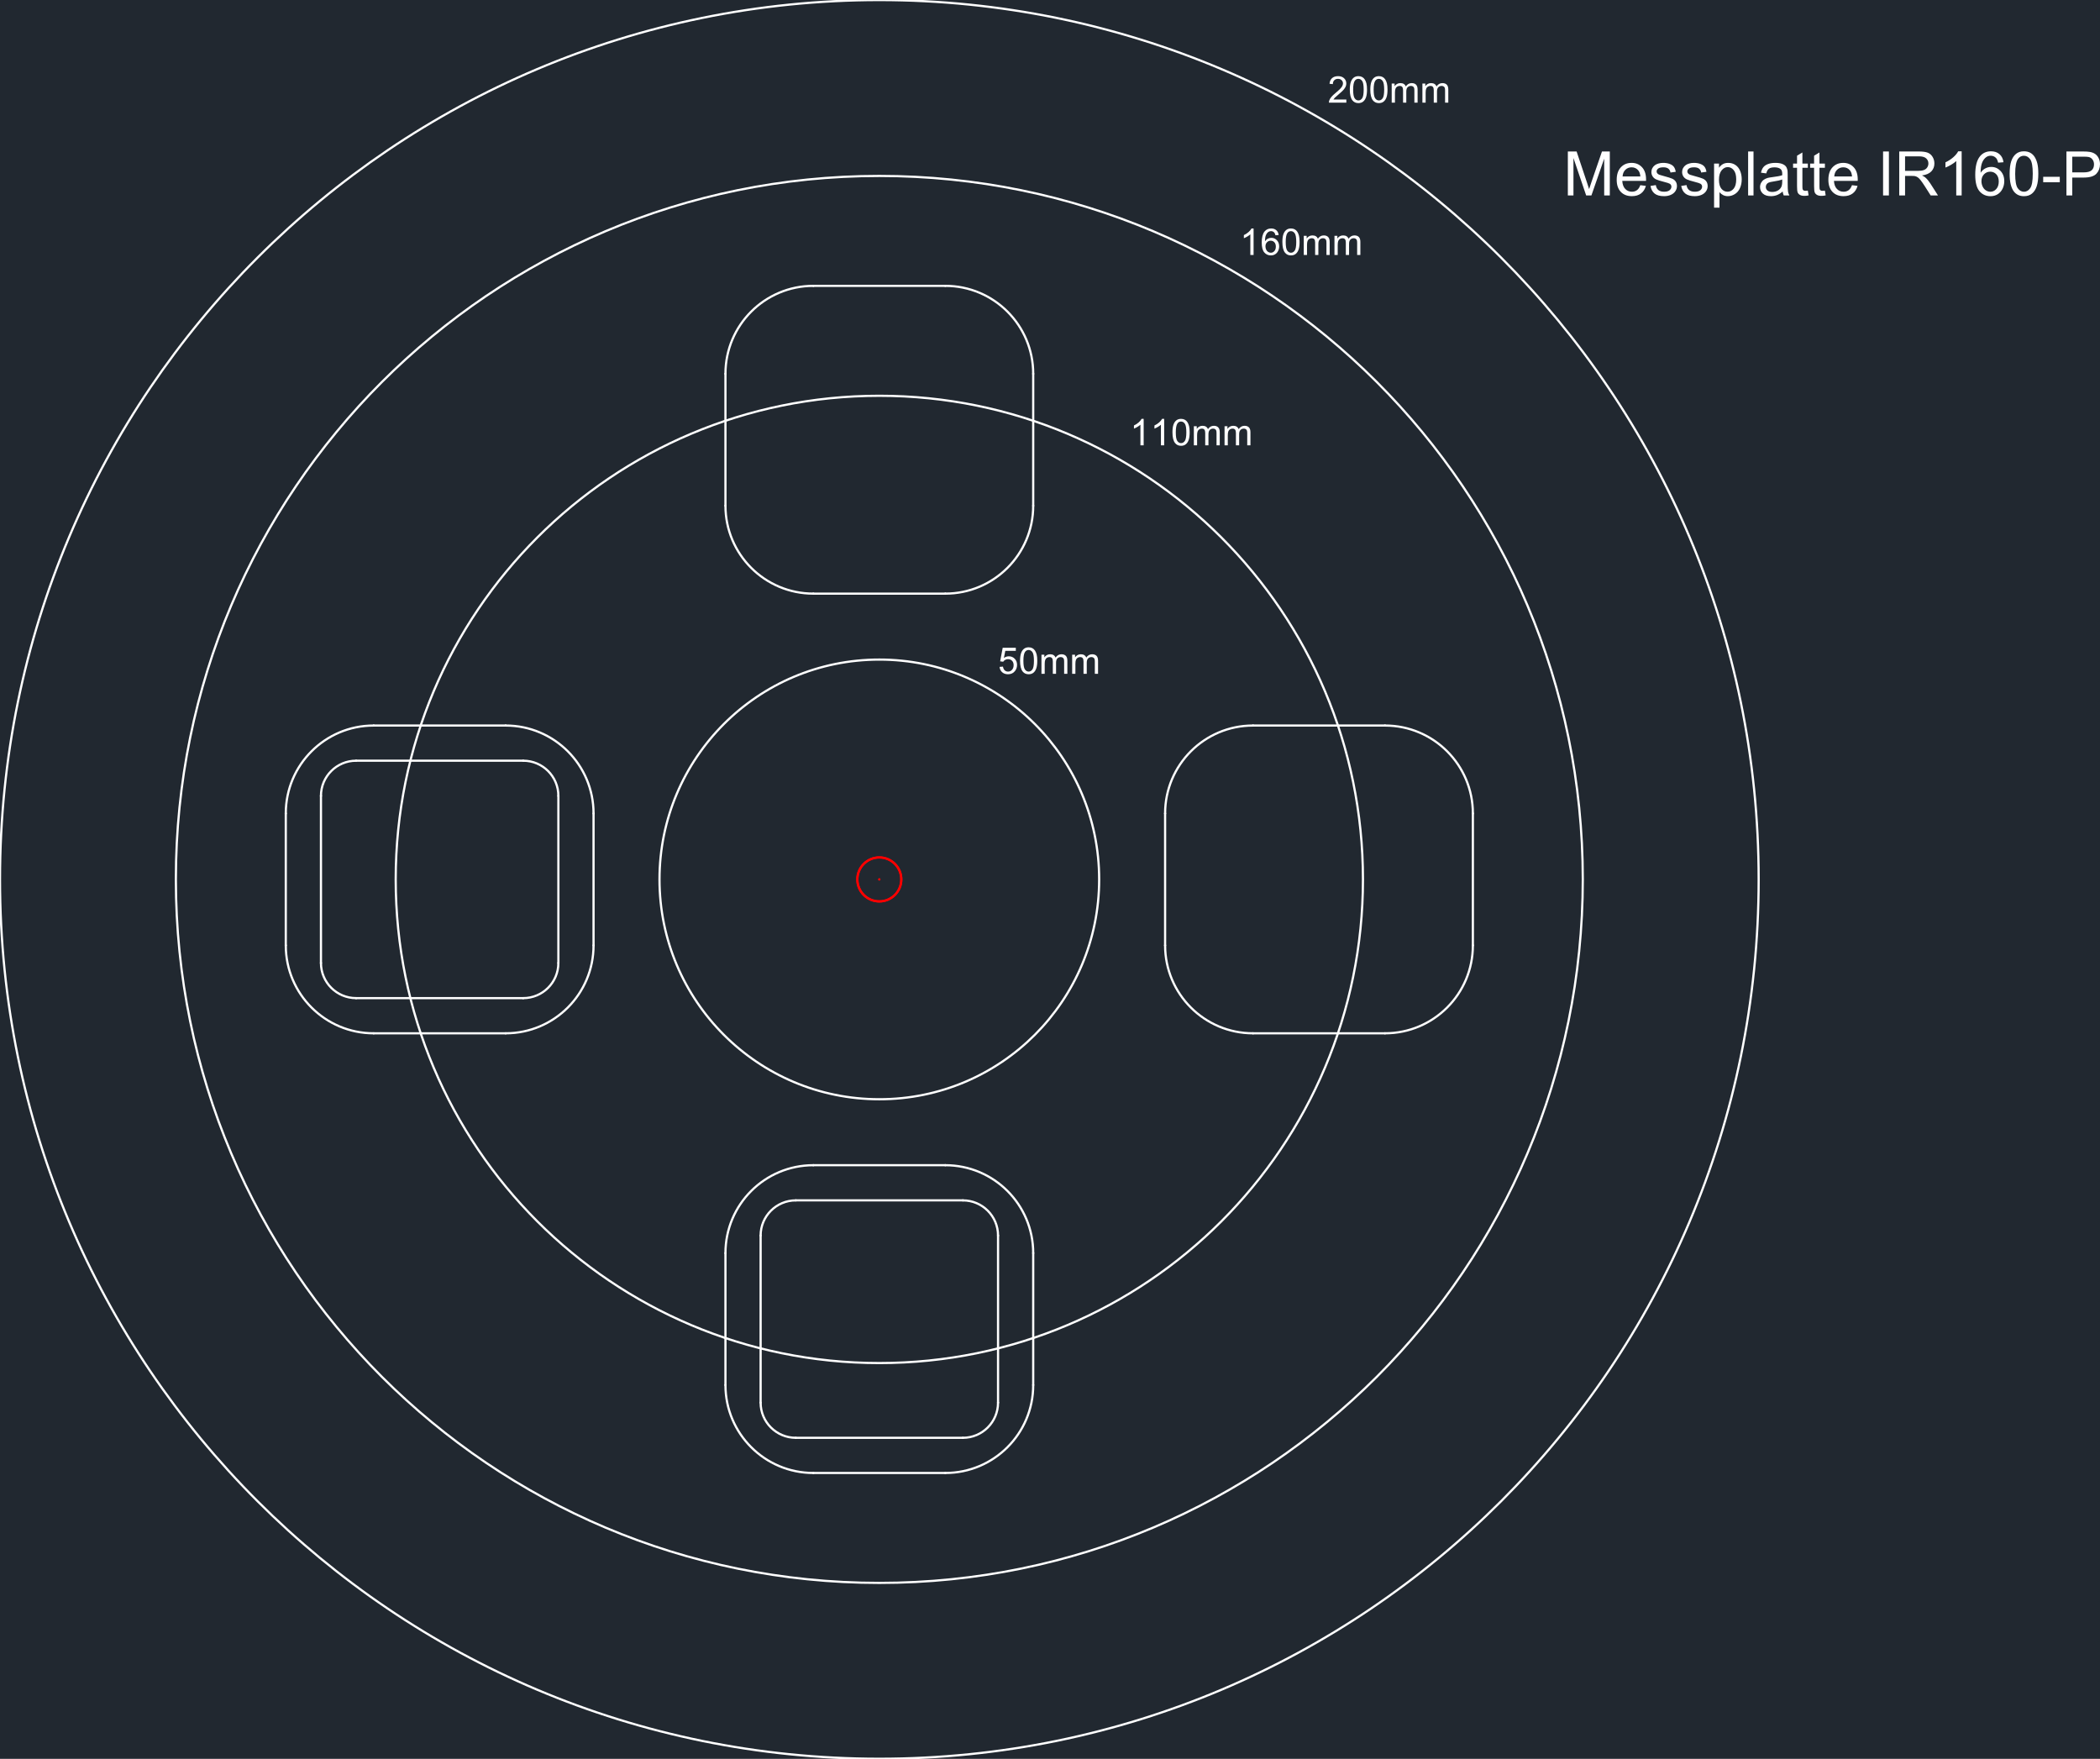
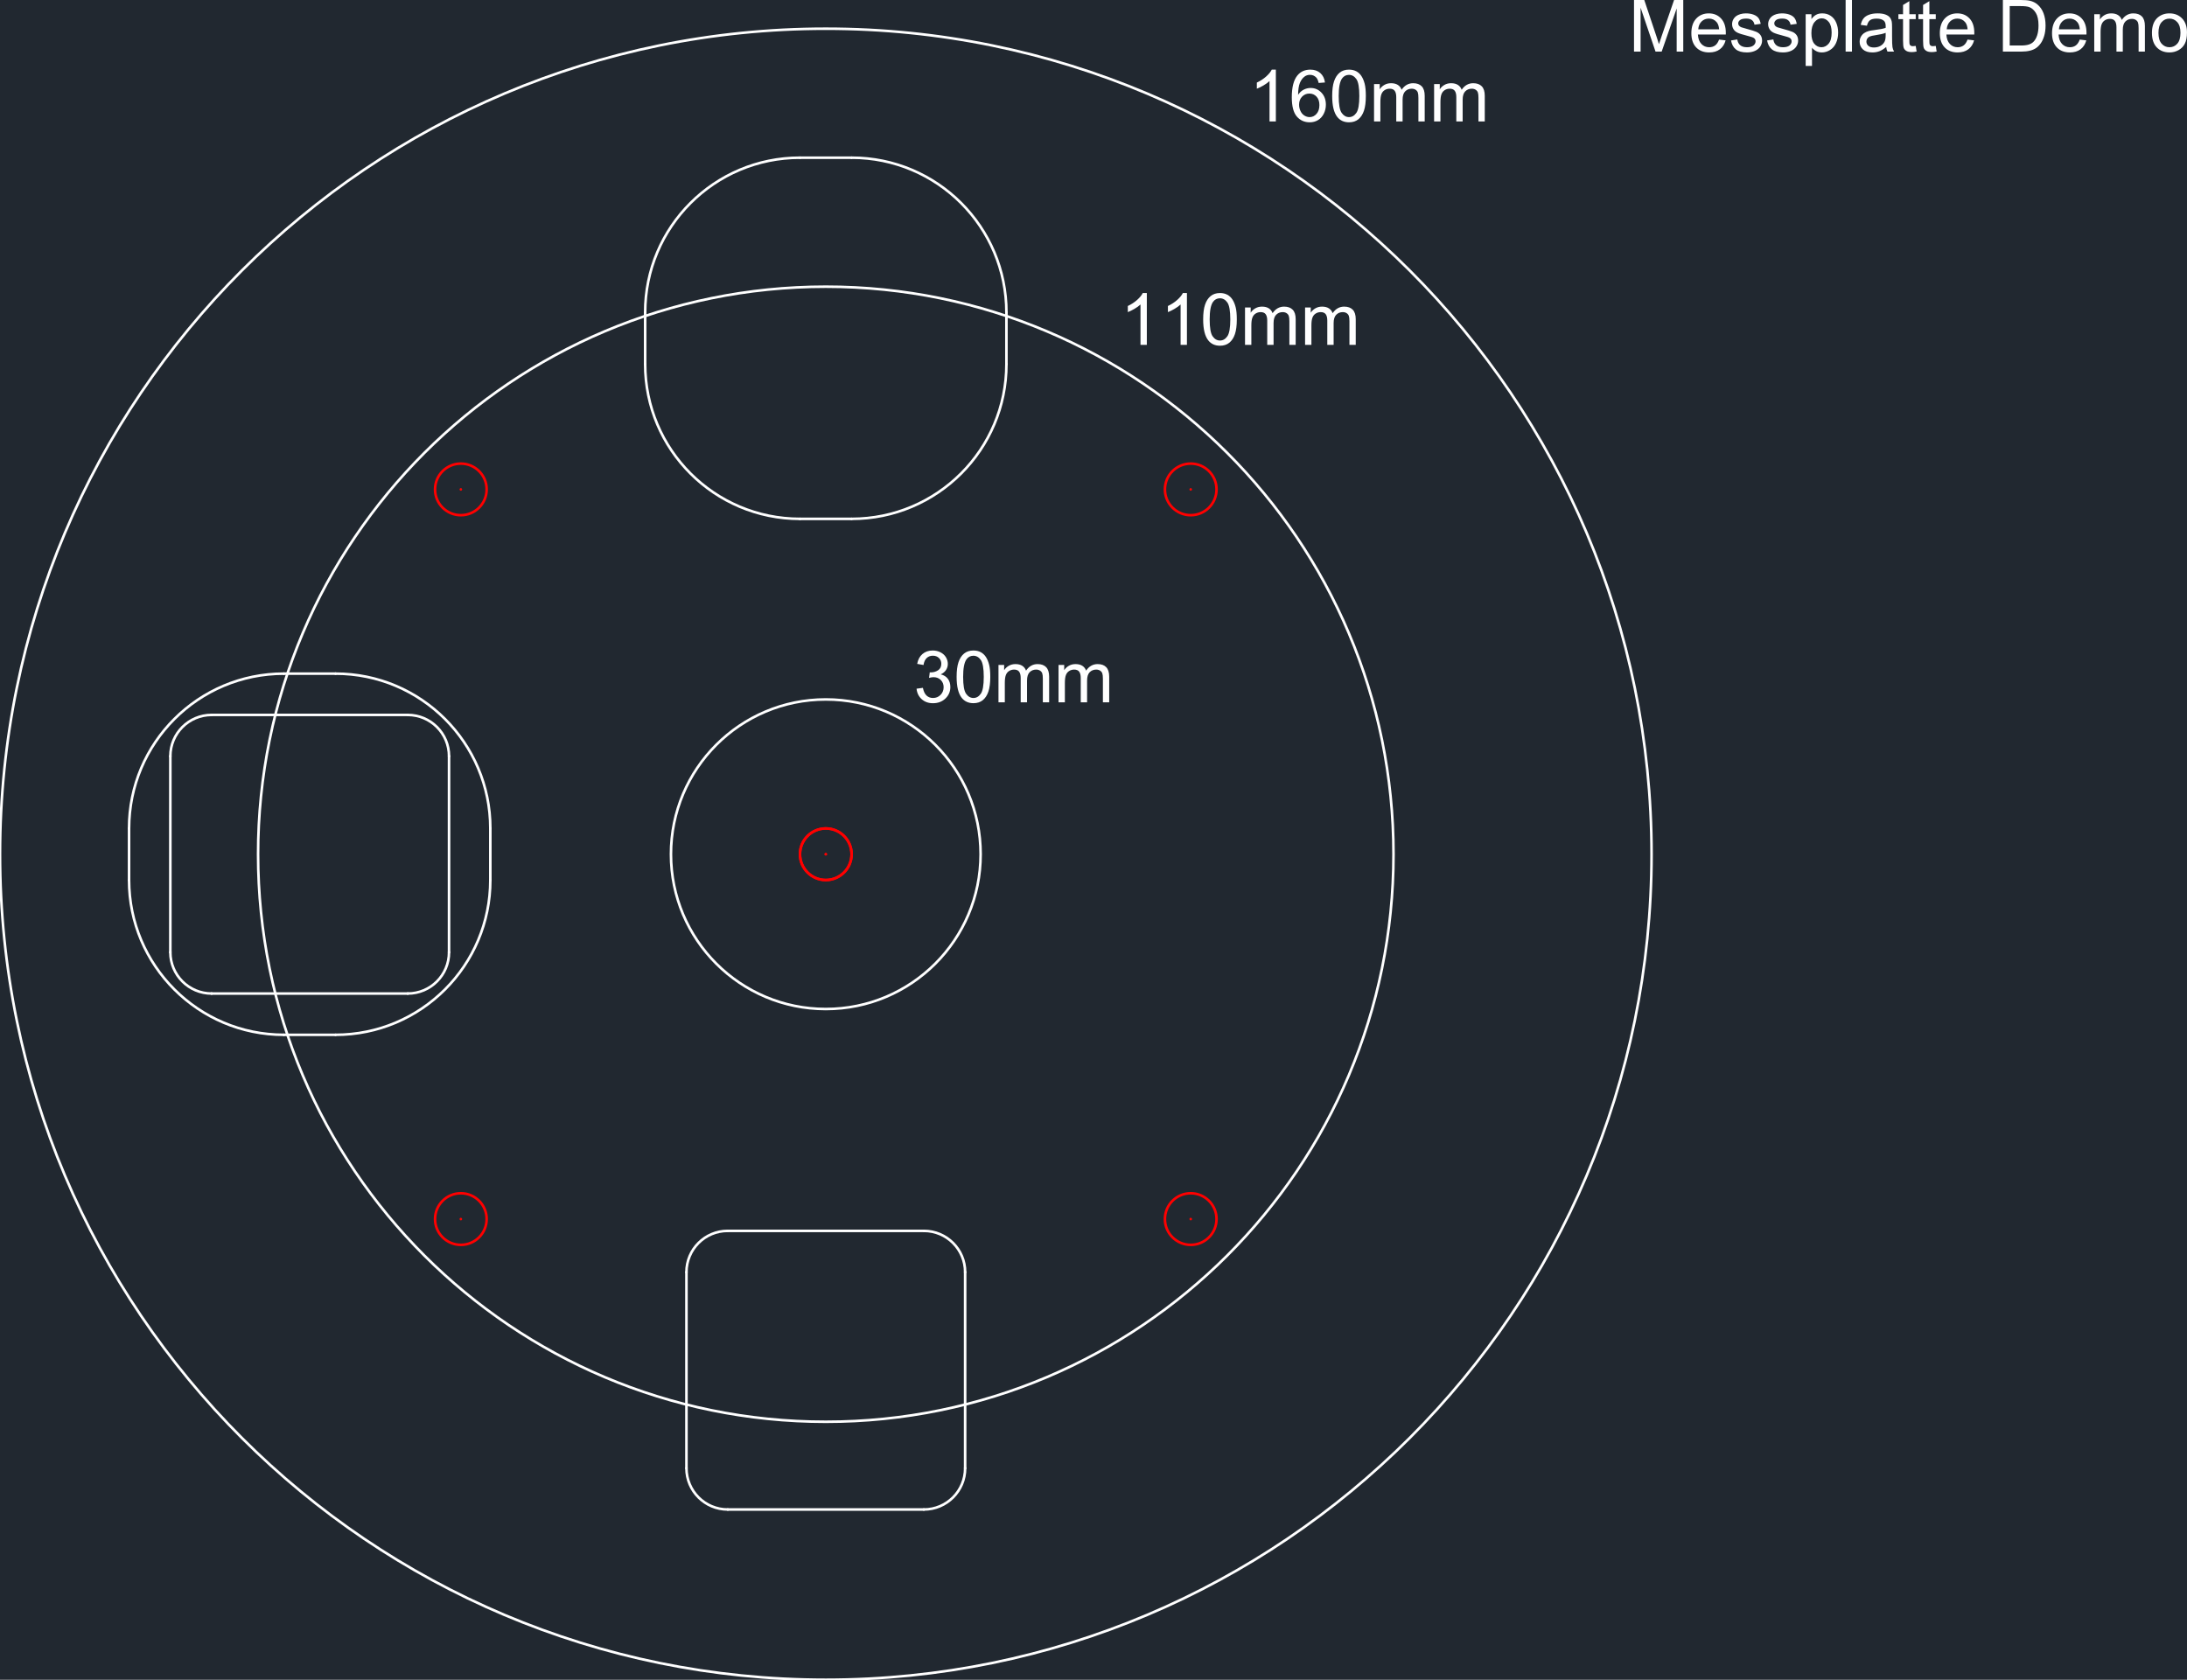
- <svg xmlns="http://www.w3.org/2000/svg" width="238.8mm" height="200mm" viewBox="0 0 1000000 837521">
+ <svg xmlns="http://www.w3.org/2000/svg" width="211.9mm" height="162.8mm" viewBox="0 0 1000000 768287">
  <defs>
-     <style>.C1 {stroke: #ffffff; stroke-width: 1047; stroke-opacity: 1.000; fill: none; fill-opacity: 1.000;}</style>
+     <style>.C1 {stroke: #ffffff; stroke-width: 1180; stroke-opacity: 1.000; fill: none; fill-opacity: 1.000;}</style>
    <style>.C2 {stroke: none; stroke-width: none; stroke-opacity: 1.000; fill: #ffffff; fill-opacity: 1.000;}</style>
-     <style>.C3 {stroke: #ff0000; stroke-width: 1047; stroke-opacity: 1.000; fill: none; fill-opacity: 1.000;}</style>
+     <style>.C3 {stroke: #ff0000; stroke-width: 1180; stroke-opacity: 1.000; fill: none; fill-opacity: 1.000;}</style>
  </defs>
-   <rect fill="#212830" x="0" y="0" width="1000000" height="837521" fill-opacity="1.0" />
+   <rect fill="#212830" x="0" y="0" width="1000000" height="768287" fill-opacity="1.0" />
  <g stroke-linecap="round" stroke-linejoin="round" fill-rule="evenodd">
-     <path d="M 837456 418760 c 0 231257 -187471 418728 -418728 418728 c -231257 -0 -418728 -187471 -418728 -418728 c 0 -231257 187471 -418728 418728 -418728 c 231257 0 418728 187471 418728 418728" class="C1" />
-     <path d="M 753710 418760 c -0 185006 -149977 334982 -334982 334982 c -185006 -0 -334982 -149977 -334982 -334982 c 0 -185006 149977 -334982 334982 -334982 c 185006 0 334982 149977 334982 334982" class="C1" />
-     <path d="M 649028 418760 c -0 127191 -103109 230300 -230300 230300 c -127191 0 -230300 -103109 -230300 -230300 c 0 -127191 103109 -230300 230300 -230300 c 127191 0 230300 103109 230300 230300" class="C1" />
-     <path d="M 523410 418760 c 0 57814 -46868 104682 -104682 104682 c -57814 0 -104682 -46868 -104682 -104682 c 0 -57814 46868 -104682 104682 -104682 c 57814 0 104682 46868 104682 104682" class="C1" />
-     <path d="M 641114 47397 l 0 1482 l -8303 0 q -17 -557 180 -1071 q 317 -848 1015 -1671 q 698 -823 2018 -1902 q 2048 -1679 2768 -2661 q 720 -981 720 -1855 q 0 -917 -656 -1547 q -656 -630 -1709 -630 q -1114 0 -1782 668 q -668 668 -677 1851 l -1585 -163 q 163 -1774 1225 -2703 q 1063 -930 2853 -930 q 1808 0 2862 1003 q 1054 1003 1054 2485 q 0 754 -308 1482 q -308 728 -1024 1534 q -715 805 -2378 2211 q -1388 1165 -1782 1581 q -394 416 -651 835 l 6161 0 Z M 642767 42684 q 0 -2228 458 -3586 q 458 -1358 1362 -2095 q 904 -737 2275 -737 q 1011 0 1774 407 q 763 407 1260 1174 q 497 767 780 1868 q 283 1101 283 2969 q 0 2211 -454 3569 q -454 1358 -1358 2099 q -904 741 -2284 741 q -1817 0 -2853 -1302 q -1242 -1568 -1242 -5107 m 1585 0 q 0 3093 724 4117 q 724 1024 1787 1024 q 1063 0 1787 -1028 q 724 -1028 724 -4113 q 0 -3102 -724 -4122 q -724 -1020 -1804 -1020 q -1063 0 -1697 900 q -797 1148 -797 4242 Z M 652527 42684 q 0 -2228 458 -3586 q 458 -1358 1362 -2095 q 904 -737 2275 -737 q 1011 0 1774 407 q 763 407 1260 1174 q 497 767 780 1868 q 283 1101 283 2969 q 0 2211 -454 3569 q -454 1358 -1358 2099 q -904 741 -2284 741 q -1817 0 -2853 -1302 q -1242 -1568 -1242 -5107 m 1585 0 q 0 3093 724 4117 q 724 1024 1787 1024 q 1063 0 1787 -1028 q 724 -1028 724 -4113 q 0 -3102 -724 -4122 q -724 -1020 -1804 -1020 q -1063 0 -1697 900 q -797 1148 -797 4242 Z M 662715 48879 l 0 -9100 l 1380 0 l 0 1277 q 428 -668 1140 -1075 q 711 -407 1620 -407 q 1011 0 1658 420 q 647 420 913 1174 q 1080 -1594 2811 -1594 q 1354 0 2082 750 q 728 750 728 2309 l 0 6247 l -1534 0 l 0 -5733 q 0 -925 -150 -1332 q -150 -407 -544 -656 q -394 -248 -925 -248 q -960 0 -1594 638 q -634 638 -634 2044 l 0 5287 l -1542 0 l 0 -5912 q 0 -1028 -377 -1542 q -377 -514 -1234 -514 q -651 0 -1204 343 q -553 343 -801 1003 q -248 660 -248 1902 l 0 4721 l -1542 0 Z M 677334 48879 l 0 -9100 l 1380 0 l 0 1277 q 428 -668 1140 -1075 q 711 -407 1620 -407 q 1011 0 1658 420 q 647 420 913 1174 q 1080 -1594 2811 -1594 q 1354 0 2082 750 q 728 750 728 2309 l 0 6247 l -1534 0 l 0 -5733 q 0 -925 -150 -1332 q -150 -407 -544 -656 q -394 -248 -925 -248 q -960 0 -1594 638 q -634 638 -634 2044 l 0 5287 l -1542 0 l 0 -5912 q 0 -1028 -377 -1542 q -377 -514 -1234 -514 q -651 0 -1204 343 q -553 343 -801 1003 q -248 660 -248 1902 l 0 4721 l -1542 0 Z" class="C2" />
-     <path d="M 596944 121405 l -1542 0 l 0 -9828 q -557 531 -1461 1063 q -904 531 -1624 797 l 0 -1491 q 1294 -608 2262 -1474 q 968 -865 1371 -1679 l 994 0 l 0 12613 Z M 608898 111919 l -1534 120 q -206 -908 -583 -1320 q -626 -660 -1542 -660 q -737 0 -1294 411 q -728 531 -1148 1551 q -420 1020 -437 2905 q 557 -848 1362 -1260 q 805 -411 1688 -411 q 1542 0 2626 1135 q 1084 1135 1084 2935 q 0 1182 -510 2198 q -510 1015 -1401 1555 q -891 540 -2022 540 q -1928 0 -3145 -1418 q -1217 -1418 -1217 -4674 q 0 -3642 1345 -5296 q 1174 -1440 3162 -1440 q 1482 0 2429 831 q 947 831 1135 2296 m -6298 5415 q 0 797 338 1525 q 338 728 947 1110 q 608 381 1277 381 q 977 0 1679 -788 q 703 -788 703 -2142 q 0 -1302 -694 -2052 q -694 -750 -1748 -750 q -1045 0 -1774 750 q -728 750 -728 1967 Z M 610654 115209 q 0 -2228 458 -3586 q 458 -1358 1362 -2095 q 904 -737 2275 -737 q 1011 0 1774 407 q 763 407 1260 1174 q 497 767 780 1868 q 283 1101 283 2969 q 0 2211 -454 3569 q -454 1358 -1358 2099 q -904 741 -2284 741 q -1817 0 -2853 -1302 q -1242 -1568 -1242 -5107 m 1585 0 q 0 3093 724 4117 q 724 1024 1787 1024 q 1063 0 1787 -1028 q 724 -1028 724 -4113 q 0 -3102 -724 -4122 q -724 -1020 -1804 -1020 q -1063 0 -1697 900 q -797 1148 -797 4242 Z M 620843 121405 l 0 -9100 l 1380 0 l 0 1277 q 428 -668 1140 -1075 q 711 -407 1620 -407 q 1011 0 1658 420 q 647 420 913 1174 q 1080 -1594 2811 -1594 q 1354 0 2082 750 q 728 750 728 2309 l 0 6247 l -1534 0 l 0 -5733 q 0 -925 -150 -1332 q -150 -407 -544 -656 q -394 -248 -925 -248 q -960 0 -1594 638 q -634 638 -634 2044 l 0 5287 l -1542 0 l 0 -5912 q 0 -1028 -377 -1542 q -377 -514 -1234 -514 q -651 0 -1204 343 q -553 343 -801 1003 q -248 660 -248 1902 l 0 4721 l -1542 0 Z M 635461 121405 l 0 -9100 l 1380 0 l 0 1277 q 428 -668 1140 -1075 q 711 -407 1620 -407 q 1011 0 1658 420 q 647 420 913 1174 q 1080 -1594 2811 -1594 q 1354 0 2082 750 q 728 750 728 2309 l 0 6247 l -1534 0 l 0 -5733 q 0 -925 -150 -1332 q -150 -407 -544 -656 q -394 -248 -925 -248 q -960 0 -1594 638 q -634 638 -634 2044 l 0 5287 l -1542 0 l 0 -5912 q 0 -1028 -377 -1542 q -377 -514 -1234 -514 q -651 0 -1204 343 q -553 343 -801 1003 q -248 660 -248 1902 l 0 4721 l -1542 0 Z" class="C2" />
-     <path d="M 544603 212062 l -1542 0 l 0 -9828 q -557 531 -1461 1063 q -904 531 -1624 797 l 0 -1491 q 1294 -608 2262 -1474 q 968 -865 1371 -1679 l 994 0 l 0 12613 Z M 554363 212062 l -1542 0 l 0 -9828 q -557 531 -1461 1063 q -904 531 -1624 797 l 0 -1491 q 1294 -608 2262 -1474 q 968 -865 1371 -1679 l 994 0 l 0 12613 Z M 558313 205867 q 0 -2228 458 -3586 q 458 -1358 1362 -2095 q 904 -737 2275 -737 q 1011 0 1774 407 q 763 407 1260 1174 q 497 767 780 1868 q 283 1101 283 2969 q 0 2211 -454 3569 q -454 1358 -1358 2099 q -904 741 -2284 741 q -1817 0 -2853 -1302 q -1242 -1568 -1242 -5107 m 1585 0 q 0 3093 724 4117 q 724 1024 1787 1024 q 1063 0 1787 -1028 q 724 -1028 724 -4113 q 0 -3102 -724 -4122 q -724 -1020 -1804 -1020 q -1063 0 -1697 900 q -797 1148 -797 4242 Z M 568502 212062 l 0 -9100 l 1380 0 l 0 1277 q 428 -668 1140 -1075 q 711 -407 1620 -407 q 1011 0 1658 420 q 647 420 913 1174 q 1080 -1594 2811 -1594 q 1354 0 2082 750 q 728 750 728 2309 l 0 6247 l -1534 0 l 0 -5733 q 0 -925 -150 -1332 q -150 -407 -544 -656 q -394 -248 -925 -248 q -960 0 -1594 638 q -634 638 -634 2044 l 0 5287 l -1542 0 l 0 -5912 q 0 -1028 -377 -1542 q -377 -514 -1234 -514 q -651 0 -1204 343 q -553 343 -801 1003 q -248 660 -248 1902 l 0 4721 l -1542 0 Z M 583120 212062 l 0 -9100 l 1380 0 l 0 1277 q 428 -668 1140 -1075 q 711 -407 1620 -407 q 1011 0 1658 420 q 647 420 913 1174 q 1080 -1594 2811 -1594 q 1354 0 2082 750 q 728 750 728 2309 l 0 6247 l -1534 0 l 0 -5733 q 0 -925 -150 -1332 q -150 -407 -544 -656 q -394 -248 -925 -248 q -960 0 -1594 638 q -634 638 -634 2044 l 0 5287 l -1542 0 l 0 -5912 q 0 -1028 -377 -1542 q -377 -514 -1234 -514 q -651 0 -1204 343 q -553 343 -801 1003 q -248 660 -248 1902 l 0 4721 l -1542 0 Z" class="C2" />
-     <path d="M 475984 317560 l 1620 -137 q 180 1182 835 1778 q 656 596 1581 596 q 1114 0 1885 -840 q 771 -840 771 -2228 q 0 -1320 -741 -2082 q -741 -763 -1941 -763 q -745 0 -1345 338 q -600 338 -943 878 l -1448 -189 l 1217 -6452 l 6247 0 l 0 1474 l -5013 0 l -677 3376 q 1131 -788 2374 -788 q 1645 0 2776 1140 q 1131 1140 1131 2931 q 0 1705 -994 2948 q -1208 1525 -3299 1525 q -1714 0 -2798 -960 q -1084 -960 -1238 -2545 Z M 485744 314655 q 0 -2228 458 -3586 q 458 -1358 1362 -2095 q 904 -737 2275 -737 q 1011 0 1774 407 q 763 407 1260 1174 q 497 767 780 1868 q 283 1101 283 2969 q 0 2211 -454 3569 q -454 1358 -1358 2099 q -904 741 -2284 741 q -1817 0 -2853 -1302 q -1242 -1568 -1242 -5107 m 1585 0 q 0 3093 724 4117 q 724 1024 1787 1024 q 1063 0 1787 -1028 q 724 -1028 724 -4113 q 0 -3102 -724 -4122 q -724 -1020 -1804 -1020 q -1063 0 -1697 900 q -797 1148 -797 4242 Z M 495933 320851 l 0 -9100 l 1380 0 l 0 1277 q 428 -668 1140 -1075 q 711 -407 1620 -407 q 1011 0 1658 420 q 647 420 913 1174 q 1080 -1594 2811 -1594 q 1354 0 2082 750 q 728 750 728 2309 l 0 6247 l -1534 0 l 0 -5733 q 0 -925 -150 -1332 q -150 -407 -544 -656 q -394 -248 -925 -248 q -960 0 -1594 638 q -634 638 -634 2044 l 0 5287 l -1542 0 l 0 -5912 q 0 -1028 -377 -1542 q -377 -514 -1234 -514 q -651 0 -1204 343 q -553 343 -801 1003 q -248 660 -248 1902 l 0 4721 l -1542 0 Z M 510551 320851 l 0 -9100 l 1380 0 l 0 1277 q 428 -668 1140 -1075 q 711 -407 1620 -407 q 1011 0 1658 420 q 647 420 913 1174 q 1080 -1594 2811 -1594 q 1354 0 2082 750 q 728 750 728 2309 l 0 6247 l -1534 0 l 0 -5733 q 0 -925 -150 -1332 q -150 -407 -544 -656 q -394 -248 -925 -248 q -960 0 -1594 638 q -634 638 -634 2044 l 0 5287 l -1542 0 l 0 -5912 q 0 -1028 -377 -1542 q -377 -514 -1234 -514 q -651 0 -1204 343 q -553 343 -801 1003 q -248 660 -248 1902 l 0 4721 l -1542 0 Z" class="C2" />
-     <path d="M 418728 418760 l 0 0" class="C3" />
-     <path d="M 429196 418760 c 0 5781 -4687 10468 -10468 10468 c -5781 0 -10468 -4687 -10468 -10468 c 0 -5781 4687 -10468 10468 -10468 c 5781 0 10468 4687 10468 10468" class="C3" />
-     <path d="M 418728 418760 l 0 0" class="C3" />
-     <path d="M 429196 418760 c 0 5781 -4687 10468 -10468 10468 c -5781 0 -10468 -4687 -10468 -10468 c 0 -5781 4687 -10468 10468 -10468 c 5781 0 10468 4687 10468 10468" class="C3" />
-     <path d="M 596687 345483 l 62809 0" class="C1" />
-     <path d="M 701369 387356 l 0 62809" class="C1" />
-     <path d="M 659496 492038 l -62809 0" class="C1" />
-     <path d="M 554814 450165 l 0 -62809" class="C1" />
-     <path d="M 701369 387356 c 0 -23126 -18747 -41873 -41873 -41873" class="C1" />
-     <path d="M 659496 492038 c 23126 0 41873 -18747 41873 -41873" class="C1" />
-     <path d="M 554814 450165 c 0 23126 18747 41873 41873 41873" class="C1" />
-     <path d="M 596687 345483 c -23126 0 -41873 18747 -41873 41873" class="C1" />
-     <path d="M 387323 136119 l 62809 0" class="C1" />
-     <path d="M 492005 177992 l 0 62809" class="C1" />
-     <path d="M 450132 282674 l -62809 0" class="C1" />
-     <path d="M 345451 240801 l 0 -62809" class="C1" />
-     <path d="M 492005 177992 c 0 -23126 -18747 -41873 -41873 -41873" class="C1" />
-     <path d="M 450132 282674 c 23126 0 41873 -18747 41873 -41873" class="C1" />
-     <path d="M 345451 240801 c 0 23126 18747 41873 41873 41873" class="C1" />
-     <path d="M 387323 136119 c -23126 0 -41873 18747 -41873 41873" class="C1" />
-     <path d="M 177959 345483 l 62809 0" class="C1" />
-     <path d="M 282641 387356 l 0 62809" class="C1" />
-     <path d="M 240769 492038 l -62809 0" class="C1" />
-     <path d="M 136087 450165 l 0 -62809" class="C1" />
-     <path d="M 282641 387356 c 0 -23126 -18747 -41873 -41873 -41873" class="C1" />
-     <path d="M 240769 492038 c 23126 0 41873 -18747 41873 -41873" class="C1" />
-     <path d="M 136087 450165 c 0 23126 18747 41873 41873 41873" class="C1" />
-     <path d="M 177959 345483 c -23126 0 -41873 18747 -41873 41873" class="C1" />
-     <path d="M 387323 554847 l 62809 0" class="C1" />
-     <path d="M 492005 596720 l 0 62809" class="C1" />
-     <path d="M 450132 701402 l -62809 0" class="C1" />
-     <path d="M 345451 659529 l 0 -62809" class="C1" />
-     <path d="M 492005 596720 c 0 -23126 -18747 -41873 -41873 -41873" class="C1" />
-     <path d="M 450132 701402 c 23126 0 41873 -18747 41873 -41873" class="C1" />
-     <path d="M 345451 659529 c 0 23126 18747 41873 41873 41873" class="C1" />
-     <path d="M 387323 554847 c -23126 0 -41873 18747 -41873 41873" class="C1" />
-     <path d="M 169585 362232 l 79558 0" class="C1" />
-     <path d="M 265892 378981 l 0 79558" class="C1" />
-     <path d="M 249143 475289 l -79558 0" class="C1" />
-     <path d="M 152836 458540 l 0 -79558" class="C1" />
-     <path d="M 265892 378981 c 0 -9250 -7499 -16749 -16749 -16749" class="C1" />
-     <path d="M 249143 475289 c 9250 0 16749 -7499 16749 -16749" class="C1" />
-     <path d="M 152836 458540 c 0 9250 7499 16749 16749 16749" class="C1" />
-     <path d="M 169585 362232 c -9250 0 -16749 7499 -16749 16749" class="C1" />
-     <path d="M 378949 571596 l 79558 0" class="C1" />
-     <path d="M 475256 588345 l 0 79558" class="C1" />
-     <path d="M 458507 684653 l -79558 0" class="C1" />
-     <path d="M 362200 667904 l 0 -79558" class="C1" />
-     <path d="M 475256 588345 c 0 -9250 -7499 -16749 -16749 -16749" class="C1" />
-     <path d="M 458507 684653 c 9250 0 16749 -7499 16749 -16749" class="C1" />
-     <path d="M 362200 667904 c 0 9250 7499 16749 16749 16749" class="C1" />
-     <path d="M 378949 571596 c -9250 0 -16749 7499 -16749 16749" class="C1" />
-     <path d="M 746593 93067 l 0 -20936 l 4170 0 l 4956 14824 q 686 2071 1000 3099 q 357 -1143 1114 -3356 l 5013 -14567 l 3727 0 l 0 20936 l -2671 0 l 0 -17523 l -6084 17523 l -2499 0 l -6055 -17823 l 0 17823 l -2671 0 Z M 781096 88182 l 2656 328 q -628 2328 -2328 3613 q -1699 1285 -4342 1285 q -3328 0 -5277 -2049 q -1949 -2049 -1949 -5748 q 0 -3827 1971 -5941 q 1971 -2114 5113 -2114 q 3042 0 4970 2071 q 1928 2071 1928 5827 q 0 229 -14 686 l -11311 0 q 143 2499 1414 3827 q 1271 1328 3170 1328 q 1414 0 2414 -743 q 1000 -743 1585 -2371 m -8440 -4156 l 8469 0 q -171 -1914 -971 -2871 q -1228 -1485 -3185 -1485 q -1771 0 -2978 1185 q -1207 1185 -1335 3170 Z M 785952 88539 l 2542 -400 q 214 1528 1192 2342 q 978 814 2735 814 q 1771 0 2628 -721 q 857 -721 857 -1692 q 0 -871 -757 -1371 q -528 -343 -2628 -871 q -2828 -714 -3920 -1235 q -1093 -521 -1657 -1442 q -564 -921 -564 -2035 q 0 -1014 464 -1878 q 464 -864 1264 -1435 q 600 -443 1635 -750 q 1035 -307 2221 -307 q 1785 0 3135 514 q 1350 514 1992 1392 q 643 878 885 2349 l -2514 343 q -171 -1171 -993 -1828 q -821 -657 -2321 -657 q -1771 0 -2528 586 q -757 586 -757 1371 q 0 500 314 900 q 314 414 985 686 q 386 143 2271 657 q 2728 728 3806 1192 q 1078 464 1692 1350 q 614 885 614 2199 q 0 1285 -750 2421 q -750 1135 -2164 1757 q -1414 621 -3199 621 q -2956 0 -4506 -1228 q -1550 -1228 -1978 -3642 Z M 800576 88539 l 2542 -400 q 214 1528 1192 2342 q 978 814 2735 814 q 1771 0 2628 -721 q 857 -721 857 -1692 q 0 -871 -757 -1371 q -528 -343 -2628 -871 q -2828 -714 -3920 -1235 q -1093 -521 -1657 -1442 q -564 -921 -564 -2035 q 0 -1014 464 -1878 q 464 -864 1264 -1435 q 600 -443 1635 -750 q 1035 -307 2221 -307 q 1785 0 3135 514 q 1350 514 1992 1392 q 643 878 885 2349 l -2514 343 q -171 -1171 -993 -1828 q -821 -657 -2321 -657 q -1771 0 -2528 586 q -757 586 -757 1371 q 0 500 314 900 q 314 414 985 686 q 386 143 2271 657 q 2728 728 3806 1192 q 1078 464 1692 1350 q 614 885 614 2199 q 0 1285 -750 2421 q -750 1135 -2164 1757 q -1414 621 -3199 621 q -2956 0 -4506 -1228 q -1550 -1228 -1978 -3642 Z M 816228 98879 l 0 -20979 l 2342 0 l 0 1971 q 828 -1157 1871 -1735 q 1043 -578 2528 -578 q 1942 0 3428 1000 q 1485 1000 2242 2821 q 757 1821 757 3992 q 0 2328 -835 4192 q -835 1864 -2428 2856 q -1592 993 -3349 993 q -1285 0 -2306 -543 q -1021 -543 -1678 -1371 l 0 7383 l -2571 0 m 2328 -13310 q 0 2928 1185 4327 q 1185 1400 2871 1400 q 1714 0 2935 -1450 q 1221 -1450 1221 -4491 q 0 -2899 -1192 -4342 q -1192 -1442 -2849 -1442 q -1642 0 -2906 1535 q -1264 1535 -1264 4463 Z M 832437 93067 l 0 -20936 l 2571 0 l 0 20936 l -2571 0 Z M 848890 91196 q -1428 1214 -2749 1714 q -1321 500 -2835 500 q -2499 0 -3842 -1221 q -1342 -1221 -1342 -3120 q 0 -1114 507 -2035 q 507 -921 1328 -1478 q 821 -557 1849 -843 q 757 -200 2285 -386 q 3113 -371 4584 -885 q 14 -528 14 -671 q 0 -1571 -728 -2214 q -985 -871 -2928 -871 q -1814 0 -2678 636 q -864 636 -1278 2249 l -2514 -343 q 343 -1614 1128 -2606 q 785 -993 2271 -1528 q 1485 -536 3442 -536 q 1942 0 3156 457 q 1214 457 1785 1150 q 571 693 800 1749 q 129 657 129 2371 l 0 3428 q 0 3585 164 4534 q 164 950 650 1821 l -2685 0 q -400 -800 -514 -1871 m -214 -5741 q -1400 571 -4199 971 q -1585 229 -2242 514 q -657 286 -1014 835 q -357 550 -357 1221 q 0 1028 778 1714 q 778 686 2278 686 q 1485 0 2642 -650 q 1157 -650 1699 -1778 q 414 -871 414 -2571 l 0 -943 Z M 860872 90767 l 371 2271 q -1085 229 -1942 229 q -1400 0 -2171 -443 q -771 -443 -1085 -1164 q -314 -721 -314 -3035 l 0 -8726 l -1885 0 l 0 -1999 l 1885 0 l 0 -3756 l 2556 -1542 l 0 5298 l 2585 0 l 0 1999 l -2585 0 l 0 8869 q 0 1100 136 1414 q 136 314 443 500 q 307 186 878 186 q 428 0 1128 -100 Z M 868998 90767 l 371 2271 q -1085 229 -1942 229 q -1400 0 -2171 -443 q -771 -443 -1085 -1164 q -314 -721 -314 -3035 l 0 -8726 l -1885 0 l 0 -1999 l 1885 0 l 0 -3756 l 2556 -1542 l 0 5298 l 2585 0 l 0 1999 l -2585 0 l 0 8869 q 0 1100 136 1414 q 136 314 443 500 q 307 186 878 186 q 428 0 1128 -100 Z M 881894 88182 l 2656 328 q -628 2328 -2328 3613 q -1699 1285 -4342 1285 q -3328 0 -5277 -2049 q -1949 -2049 -1949 -5748 q 0 -3827 1971 -5941 q 1971 -2114 5113 -2114 q 3042 0 4970 2071 q 1928 2071 1928 5827 q 0 229 -14 686 l -11311 0 q 143 2499 1414 3827 q 1271 1328 3170 1328 q 1414 0 2414 -743 q 1000 -743 1585 -2371 m -8440 -4156 l 8469 0 q -171 -1914 -971 -2871 q -1228 -1485 -3185 -1485 q -1771 0 -2978 1185 q -1207 1185 -1335 3170 Z M 896703 93067 l 0 -20936 l 2771 0 l 0 20936 l -2771 0 Z M 904401 93067 l 0 -20936 l 9283 0 q 2799 0 4256 564 q 1457 564 2328 1992 q 871 1428 871 3156 q 0 2228 -1442 3756 q -1442 1528 -4456 1942 q 1100 528 1671 1043 q 1214 1114 2299 2785 l 3642 5698 l -3485 0 l -2771 -4356 q -1214 -1885 -1999 -2885 q -785 -1000 -1407 -1400 q -621 -400 -1264 -557 q -471 -100 -1542 -100 l -3213 0 l 0 9297 l -2771 0 m 2771 -11696 l 5955 0 q 1899 0 2971 -393 q 1071 -393 1628 -1257 q 557 -864 557 -1878 q 0 -1485 -1078 -2442 q -1078 -957 -3406 -957 l -6627 0 l 0 6926 Z M 934120 93067 l -2571 0 l 0 -16381 q -928 885 -2435 1771 q -1507 885 -2706 1328 l 0 -2485 q 2156 -1014 3770 -2456 q 1614 -1442 2285 -2799 l 1657 0 l 0 21022 Z M 954043 77257 l -2556 200 q -343 -1514 -971 -2199 q -1043 -1100 -2571 -1100 q -1228 0 -2156 686 q -1214 885 -1914 2585 q -700 1699 -728 4841 q 928 -1414 2271 -2099 q 1342 -686 2813 -686 q 2571 0 4377 1892 q 1807 1892 1807 4891 q 0 1971 -850 3663 q -850 1692 -2335 2592 q -1485 900 -3370 900 q -3213 0 -5241 -2364 q -2028 -2364 -2028 -7790 q 0 -6070 2242 -8826 q 1957 -2399 5270 -2399 q 2471 0 4049 1385 q 1578 1385 1892 3827 m -10497 9026 q 0 1328 564 2542 q 564 1214 1578 1849 q 1014 636 2128 636 q 1628 0 2799 -1314 q 1171 -1314 1171 -3570 q 0 -2171 -1157 -3420 q -1157 -1250 -2913 -1250 q -1742 0 -2956 1250 q -1214 1250 -1214 3278 Z M 956970 82741 q 0 -3713 764 -5977 q 764 -2264 2271 -3492 q 1507 -1228 3792 -1228 q 1685 0 2956 678 q 1271 678 2099 1957 q 828 1278 1300 3113 q 471 1835 471 4948 q 0 3685 -757 5948 q -757 2264 -2264 3499 q -1507 1235 -3806 1235 q -3028 0 -4756 -2171 q -2071 -2613 -2071 -8512 m 2642 0 q 0 5156 1207 6862 q 1207 1707 2978 1707 q 1771 0 2978 -1714 q 1207 -1714 1207 -6855 q 0 -5170 -1207 -6869 q -1207 -1699 -3006 -1699 q -1771 0 -2828 1500 q -1328 1914 -1328 7069 Z M 972951 86783 l 0 -2585 l 7898 0 l 0 2585 l -7898 0 Z M 984019 93067 l 0 -20936 l 7898 0 q 2085 0 3185 200 q 1542 257 2585 978 q 1043 721 1678 2021 q 636 1300 636 2856 q 0 2671 -1699 4520 q -1699 1849 -6141 1849 l -5370 0 l 0 8512 l -2771 0 m 2771 -10982 l 5413 0 q 2685 0 3813 -1000 q 1128 -1000 1128 -2813 q 0 -1314 -664 -2249 q -664 -935 -1749 -1235 q -700 -186 -2585 -186 l -5355 0 l 0 7483 Z" class="C2" />
+     <path d="M 755170 390708 c -0 208531 -169048 377579 -377579 377579 c -208531 -0 -377579 -169048 -377579 -377579 c 0 -208531 169048 -377579 377579 -377579 c 208531 0 377579 169048 377579 377579" class="C1" />
+     <path d="M 637177 390708 c 0 143365 -116220 259586 -259586 259586 c -143365 -0 -259586 -116220 -259586 -259586 c 0 -143365 116220 -259586 259586 -259586 c 143365 0 259586 116220 259586 259586" class="C1" />
+     <path d="M 448387 390708 c 0 39100 -31696 70796 -70796 70796 c -39100 -0 -70796 -31696 -70796 -70796 c 0 -39100 31696 -70796 70796 -70796 c 39100 0 70796 31696 70796 70796" class="C1" />
+     <path d="M 583382 55540 l -2898 0 l 0 -18464 q -1046 998 -2745 1996 q -1698 998 -3050 1497 l 0 -2801 q 2431 -1143 4250 -2769 q 1819 -1626 2576 -3155 l 1867 0 l 0 23695 Z M 605838 37721 l -2881 225 q -386 -1706 -1095 -2479 q -1175 -1239 -2898 -1239 q -1384 0 -2431 773 q -1368 998 -2157 2914 q -789 1916 -821 5457 q 1046 -1594 2559 -2366 q 1513 -773 3171 -773 q 2898 0 4934 2133 q 2036 2133 2036 5513 q 0 2221 -958 4129 q -958 1908 -2632 2922 q -1674 1014 -3799 1014 q -3622 0 -5908 -2664 q -2286 -2664 -2286 -8781 q 0 -6841 2527 -9948 q 2205 -2704 5940 -2704 q 2785 0 4564 1561 q 1779 1561 2133 4314 m -11832 10174 q 0 1497 636 2865 q 636 1368 1779 2085 q 1143 716 2399 716 q 1835 0 3155 -1481 q 1320 -1481 1320 -4024 q 0 -2447 -1304 -3855 q -1304 -1409 -3284 -1409 q -1964 0 -3332 1409 q -1368 1409 -1368 3694 Z M 609138 43902 q 0 -4185 861 -6737 q 861 -2551 2559 -3936 q 1698 -1384 4274 -1384 q 1899 0 3332 765 q 1433 765 2366 2205 q 934 1441 1465 3509 q 531 2069 531 5578 q 0 4153 -853 6705 q -853 2551 -2551 3944 q -1698 1392 -4290 1392 q -3413 0 -5360 -2447 q -2334 -2946 -2334 -9594 m 2978 0 q 0 5811 1360 7735 q 1360 1924 3356 1924 q 1996 0 3356 -1932 q 1360 -1932 1360 -7727 q 0 -5827 -1360 -7743 q -1360 -1916 -3388 -1916 q -1996 0 -3187 1690 q -1497 2157 -1497 7968 Z M 628278 55540 l 0 -17095 l 2592 0 l 0 2399 q 805 -1256 2141 -2020 q 1336 -765 3042 -765 q 1899 0 3115 789 q 1215 789 1714 2205 q 2028 -2994 5280 -2994 q 2543 0 3912 1409 q 1368 1409 1368 4338 l 0 11735 l -2881 0 l 0 -10769 q 0 -1739 -282 -2503 q -282 -765 -1022 -1231 q -740 -467 -1739 -467 q -1803 0 -2994 1199 q -1191 1199 -1191 3839 l 0 9932 l -2898 0 l 0 -11107 q 0 -1932 -708 -2898 q -708 -966 -2318 -966 q -1223 0 -2262 644 q -1038 644 -1505 1883 q -467 1239 -467 3574 l 0 8870 l -2898 0 Z M 655740 55540 l 0 -17095 l 2592 0 l 0 2399 q 805 -1256 2141 -2020 q 1336 -765 3042 -765 q 1899 0 3115 789 q 1215 789 1714 2205 q 2028 -2994 5280 -2994 q 2543 0 3912 1409 q 1368 1409 1368 4338 l 0 11735 l -2881 0 l 0 -10769 q 0 -1739 -282 -2503 q -282 -765 -1022 -1231 q -740 -467 -1739 -467 q -1803 0 -2994 1199 q -1191 1199 -1191 3839 l 0 9932 l -2898 0 l 0 -11107 q 0 -1932 -708 -2898 q -708 -966 -2318 -966 q -1223 0 -2262 644 q -1038 644 -1505 1883 q -467 1239 -467 3574 l 0 8870 l -2898 0 Z" class="C2" />
+     <path d="M 524386 157726 l -2898 0 l 0 -18464 q -1046 998 -2745 1996 q -1698 998 -3050 1497 l 0 -2801 q 2431 -1143 4250 -2769 q 1819 -1626 2576 -3155 l 1867 0 l 0 23695 Z M 542721 157726 l -2898 0 l 0 -18464 q -1046 998 -2745 1996 q -1698 998 -3050 1497 l 0 -2801 q 2431 -1143 4250 -2769 q 1819 -1626 2576 -3155 l 1867 0 l 0 23695 Z M 550142 146087 q 0 -4185 861 -6737 q 861 -2551 2559 -3936 q 1698 -1384 4274 -1384 q 1899 0 3332 765 q 1433 765 2366 2205 q 934 1441 1465 3509 q 531 2069 531 5578 q 0 4153 -853 6705 q -853 2551 -2551 3944 q -1698 1392 -4290 1392 q -3413 0 -5360 -2447 q -2334 -2946 -2334 -9594 m 2978 0 q 0 5811 1360 7735 q 1360 1924 3356 1924 q 1996 0 3356 -1932 q 1360 -1932 1360 -7727 q 0 -5827 -1360 -7743 q -1360 -1916 -3388 -1916 q -1996 0 -3187 1690 q -1497 2157 -1497 7968 Z M 569281 157726 l 0 -17095 l 2592 0 l 0 2399 q 805 -1256 2141 -2020 q 1336 -765 3042 -765 q 1899 0 3115 789 q 1215 789 1714 2205 q 2028 -2994 5280 -2994 q 2543 0 3912 1409 q 1368 1409 1368 4338 l 0 11735 l -2881 0 l 0 -10769 q 0 -1739 -282 -2503 q -282 -765 -1022 -1231 q -740 -467 -1739 -467 q -1803 0 -2994 1199 q -1191 1199 -1191 3839 l 0 9932 l -2898 0 l 0 -11107 q 0 -1932 -708 -2898 q -708 -966 -2318 -966 q -1223 0 -2262 644 q -1038 644 -1505 1883 q -467 1239 -467 3574 l 0 8870 l -2898 0 Z M 596743 157726 l 0 -17095 l 2592 0 l 0 2399 q 805 -1256 2141 -2020 q 1336 -765 3042 -765 q 1899 0 3115 789 q 1215 789 1714 2205 q 2028 -2994 5280 -2994 q 2543 0 3912 1409 q 1368 1409 1368 4338 l 0 11735 l -2881 0 l 0 -10769 q 0 -1739 -282 -2503 q -282 -765 -1022 -1231 q -740 -467 -1739 -467 q -1803 0 -2994 1199 q -1191 1199 -1191 3839 l 0 9932 l -2898 0 l 0 -11107 q 0 -1932 -708 -2898 q -708 -966 -2318 -966 q -1223 0 -2262 644 q -1038 644 -1505 1883 q -467 1239 -467 3574 l 0 8870 l -2898 0 Z" class="C2" />
+     <path d="M 419093 314992 l 2898 -386 q 499 2463 1698 3549 q 1199 1087 2922 1087 q 2044 0 3453 -1417 q 1409 -1417 1409 -3509 q 0 -1996 -1304 -3292 q -1304 -1296 -3316 -1296 q -821 0 -2044 322 l 322 -2543 q 290 32 467 32 q 1851 0 3332 -966 q 1481 -966 1481 -2978 q 0 -1594 -1079 -2640 q -1079 -1046 -2785 -1046 q -1690 0 -2817 1062 q -1127 1062 -1449 3187 l -2898 -515 q 531 -2914 2415 -4515 q 1883 -1602 4684 -1602 q 1932 0 3558 829 q 1626 829 2487 2262 q 861 1433 861 3042 q 0 1529 -821 2785 q -821 1256 -2431 1996 q 2093 483 3252 2004 q 1159 1521 1159 3807 q 0 3091 -2254 5240 q -2254 2149 -5698 2149 q -3107 0 -5159 -1851 q -2052 -1851 -2342 -4797 Z M 437412 309584 q 0 -4185 861 -6737 q 861 -2551 2559 -3936 q 1698 -1384 4274 -1384 q 1899 0 3332 765 q 1433 765 2366 2205 q 934 1441 1465 3509 q 531 2069 531 5578 q 0 4153 -853 6705 q -853 2551 -2551 3944 q -1698 1392 -4290 1392 q -3413 0 -5360 -2447 q -2334 -2946 -2334 -9594 m 2978 0 q 0 5811 1360 7735 q 1360 1924 3356 1924 q 1996 0 3356 -1932 q 1360 -1932 1360 -7727 q 0 -5827 -1360 -7743 q -1360 -1916 -3388 -1916 q -1996 0 -3187 1690 q -1497 2157 -1497 7968 Z M 456552 321222 l 0 -17095 l 2592 0 l 0 2399 q 805 -1256 2141 -2020 q 1336 -765 3042 -765 q 1899 0 3115 789 q 1215 789 1714 2205 q 2028 -2994 5280 -2994 q 2543 0 3912 1409 q 1368 1409 1368 4338 l 0 11735 l -2881 0 l 0 -10769 q 0 -1739 -282 -2503 q -282 -765 -1022 -1231 q -740 -467 -1739 -467 q -1803 0 -2994 1199 q -1191 1199 -1191 3839 l 0 9932 l -2898 0 l 0 -11107 q 0 -1932 -708 -2898 q -708 -966 -2318 -966 q -1223 0 -2262 644 q -1038 644 -1505 1883 q -467 1239 -467 3574 l 0 8870 l -2898 0 Z M 484014 321222 l 0 -17095 l 2592 0 l 0 2399 q 805 -1256 2141 -2020 q 1336 -765 3042 -765 q 1899 0 3115 789 q 1215 789 1714 2205 q 2028 -2994 5280 -2994 q 2543 0 3912 1409 q 1368 1409 1368 4338 l 0 11735 l -2881 0 l 0 -10769 q 0 -1739 -282 -2503 q -282 -765 -1022 -1231 q -740 -467 -1739 -467 q -1803 0 -2994 1199 q -1191 1199 -1191 3839 l 0 9932 l -2898 0 l 0 -11107 q 0 -1932 -708 -2898 q -708 -966 -2318 -966 q -1223 0 -2262 644 q -1038 644 -1505 1883 q -467 1239 -467 3574 l 0 8870 l -2898 0 Z" class="C2" />
+     <path d="M 377591 390708 l 0 0" class="C3" />
+     <path d="M 389390 390708 c 0 6517 -5283 11799 -11799 11799 c -6517 0 -11799 -5283 -11799 -11799 c 0 -6517 5283 -11799 11799 -11799 c 6517 0 11799 5283 11799 11799" class="C3" />
+     <path d="M 544459 223840 l 0 0" class="C3" />
+     <path d="M 556258 223840 c 0 6517 -5283 11799 -11799 11799 c -6517 0 -11799 -5283 -11799 -11799 c 0 -6517 5283 -11799 11799 -11799 c 6517 0 11799 5283 11799 11799" class="C3" />
+     <path d="M 210723 223840 l 0 0" class="C3" />
+     <path d="M 222522 223840 c 0 6517 -5283 11799 -11799 11799 c -6517 0 -11799 -5283 -11799 -11799 c 0 -6517 5283 -11799 11799 -11799 c 6517 0 11799 5283 11799 11799" class="C3" />
+     <path d="M 210723 557576 l 0 0" class="C3" />
+     <path d="M 222522 557576 c 0 6517 -5283 11799 -11799 11799 c -6517 0 -11799 -5283 -11799 -11799 c 0 -6517 5283 -11799 11799 -11799 c 6517 0 11799 5283 11799 11799" class="C3" />
+     <path d="M 544459 557576 l 0 0" class="C3" />
+     <path d="M 556258 557576 c 0 6517 -5283 11799 -11799 11799 c -6517 0 -11799 -5283 -11799 -11799 c 0 -6517 5283 -11799 11799 -11799 c 6517 0 11799 5283 11799 11799" class="C3" />
+     <path d="M 377591 390708 l 0 0" class="C3" />
+     <path d="M 389390 390708 c 0 6517 -5283 11799 -11799 11799 c -6517 0 -11799 -5283 -11799 -11799 c 0 -6517 5283 -11799 11799 -11799 c 6517 0 11799 5283 11799 11799" class="C3" />
+     <path d="M 365792 72126 l 23599 0" class="C1" />
+     <path d="M 460186 142922 l 0 23599" class="C1" />
+     <path d="M 389390 237317 l -23599 0" class="C1" />
+     <path d="M 294996 166521 l 0 -23599" class="C1" />
+     <path d="M 460186 142922 c 0 -39100 -31696 -70796 -70796 -70796" class="C1" />
+     <path d="M 389390 237317 c 39100 0 70796 -31696 70796 -70796" class="C1" />
+     <path d="M 294996 166521 c 0 39100 31696 70796 70796 70796" class="C1" />
+     <path d="M 365792 72126 c -39100 0 -70796 31696 -70796 70796" class="C1" />
+     <path d="M 129805 308113 l 23599 0" class="C1" />
+     <path d="M 224200 378909 l 0 23599" class="C1" />
+     <path d="M 153404 473303 l -23599 0" class="C1" />
+     <path d="M 59009 402507 l 0 -23599" class="C1" />
+     <path d="M 224200 378909 c 0 -39100 -31696 -70796 -70796 -70796" class="C1" />
+     <path d="M 153404 473303 c 39100 0 70796 -31696 70796 -70796" class="C1" />
+     <path d="M 59009 402507 c 0 39100 31696 70796 70796 70796" class="C1" />
+     <path d="M 129805 308113 c -39100 0 -70796 31696 -70796 70796" class="C1" />
+     <path d="M 96767 326992 l 89675 0" class="C1" />
+     <path d="M 205321 345871 l 0 89675" class="C1" />
+     <path d="M 186442 454424 l -89675 0" class="C1" />
+     <path d="M 77888 435546 l 0 -89675" class="C1" />
+     <path d="M 205321 345871 c 0 -10427 -8452 -18879 -18879 -18879" class="C1" />
+     <path d="M 186442 454424 c 10427 0 18879 -8452 18879 -18879" class="C1" />
+     <path d="M 77888 435546 c 0 10427 8452 18879 18879 18879" class="C1" />
+     <path d="M 96767 326992 c -10427 0 -18879 8452 -18879 18879" class="C1" />
+     <path d="M 332754 562978 l 89675 0" class="C1" />
+     <path d="M 441307 581857 l 0 89675" class="C1" />
+     <path d="M 422429 690411 l -89675 0" class="C1" />
+     <path d="M 313875 671532 l 0 -89675" class="C1" />
+     <path d="M 441307 581857 c 0 -10427 -8452 -18879 -18879 -18879" class="C1" />
+     <path d="M 422429 690411 c 10427 0 18879 -8452 18879 -18879" class="C1" />
+     <path d="M 313875 671532 c 0 10427 8452 18879 18879 18879" class="C1" />
+     <path d="M 332754 562978 c -10427 0 -18879 8452 -18879 18879" class="C1" />
+     <path d="M 747147 23599 l 0 -23599 l 4700 0 l 5586 16709 q 773 2334 1127 3493 q 402 -1288 1256 -3783 l 5650 -16419 l 4201 0 l 0 23599 l -3010 0 l 0 -19751 l -6857 19751 l -2817 0 l -6825 -20089 l 0 20089 l -3010 0 Z M 786038 18093 l 2994 370 q -708 2624 -2624 4073 q -1916 1449 -4894 1449 q -3751 0 -5948 -2310 q -2197 -2310 -2197 -6479 q 0 -4314 2221 -6696 q 2221 -2382 5763 -2382 q 3429 0 5602 2334 q 2173 2334 2173 6568 q 0 258 -16 773 l -12749 0 q 161 2817 1594 4314 q 1433 1497 3574 1497 q 1594 0 2720 -837 q 1127 -837 1787 -2672 m -9514 -4684 l 9546 0 q -193 -2157 -1095 -3236 q -1384 -1674 -3590 -1674 q -1996 0 -3356 1336 q -1360 1336 -1505 3574 Z M 791511 18496 l 2865 -451 q 241 1722 1344 2640 q 1103 918 3083 918 q 1996 0 2962 -813 q 966 -813 966 -1908 q 0 -982 -853 -1545 q -596 -386 -2962 -982 q -3187 -805 -4419 -1392 q -1231 -588 -1867 -1626 q -636 -1038 -636 -2294 q 0 -1143 523 -2117 q 523 -974 1425 -1618 q 676 -499 1843 -845 q 1167 -346 2503 -346 q 2012 0 3533 580 q 1521 580 2246 1569 q 724 990 998 2648 l -2833 386 q -193 -1320 -1119 -2060 q -926 -740 -2616 -740 q -1996 0 -2849 660 q -853 660 -853 1545 q 0 563 354 1014 q 354 467 1111 773 q 435 161 2559 740 q 3075 821 4290 1344 q 1215 523 1908 1521 q 692 998 692 2479 q 0 1449 -845 2728 q -845 1280 -2439 1980 q -1594 700 -3606 700 q -3332 0 -5079 -1384 q -1747 -1384 -2229 -4105 Z M 807995 18496 l 2865 -451 q 241 1722 1344 2640 q 1103 918 3083 918 q 1996 0 2962 -813 q 966 -813 966 -1908 q 0 -982 -853 -1545 q -596 -386 -2962 -982 q -3187 -805 -4419 -1392 q -1231 -588 -1867 -1626 q -636 -1038 -636 -2294 q 0 -1143 523 -2117 q 523 -974 1425 -1618 q 676 -499 1843 -845 q 1167 -346 2503 -346 q 2012 0 3533 580 q 1521 580 2246 1569 q 724 990 998 2648 l -2833 386 q -193 -1320 -1119 -2060 q -926 -740 -2616 -740 q -1996 0 -2849 660 q -853 660 -853 1545 q 0 563 354 1014 q 354 467 1111 773 q 435 161 2559 740 q 3075 821 4290 1344 q 1215 523 1908 1521 q 692 998 692 2479 q 0 1449 -845 2728 q -845 1280 -2439 1980 q -1594 700 -3606 700 q -3332 0 -5079 -1384 q -1747 -1384 -2229 -4105 Z M 825638 30150 l 0 -23647 l 2640 0 l 0 2221 q 934 -1304 2109 -1956 q 1175 -652 2849 -652 q 2189 0 3863 1127 q 1674 1127 2527 3179 q 853 2052 853 4499 q 0 2624 -942 4725 q -942 2101 -2737 3219 q -1795 1119 -3775 1119 q -1449 0 -2600 -612 q -1151 -612 -1891 -1545 l 0 8322 l -2898 0 m 2624 -15003 q 0 3300 1336 4877 q 1336 1578 3236 1578 q 1932 0 3308 -1634 q 1376 -1634 1376 -5063 q 0 -3268 -1344 -4894 q -1344 -1626 -3211 -1626 q -1851 0 -3276 1730 q -1425 1730 -1425 5030 Z M 843908 23599 l 0 -23599 l 2898 0 l 0 23599 l -2898 0 Z M 862452 21490 q -1610 1368 -3099 1932 q -1489 563 -3195 563 q -2817 0 -4330 -1376 q -1513 -1376 -1513 -3517 q 0 -1256 571 -2294 q 571 -1038 1497 -1666 q 926 -628 2085 -950 q 853 -225 2576 -435 q 3509 -419 5167 -998 q 16 -596 16 -757 q 0 -1771 -821 -2495 q -1111 -982 -3300 -982 q -2044 0 -3018 716 q -974 716 -1441 2535 l -2833 -386 q 386 -1819 1272 -2938 q 885 -1119 2559 -1722 q 1674 -604 3879 -604 q 2189 0 3558 515 q 1368 515 2012 1296 q 644 781 901 1972 q 145 740 145 2672 l 0 3863 q 0 4040 185 5111 q 185 1070 732 2052 l -3026 0 q -451 -901 -580 -2109 m -241 -6471 q -1578 644 -4733 1095 q -1787 258 -2527 580 q -740 322 -1143 942 q -402 620 -402 1376 q 0 1159 877 1932 q 877 773 2568 773 q 1674 0 2978 -732 q 1304 -732 1916 -2004 q 467 -982 467 -2898 l 0 -1062 Z M 875958 21007 l 419 2559 q -1223 258 -2189 258 q -1578 0 -2447 -499 q -869 -499 -1223 -1312 q -354 -813 -354 -3421 l 0 -9835 l -2125 0 l 0 -2254 l 2125 0 l 0 -4234 l 2881 -1739 l 0 5972 l 2914 0 l 0 2254 l -2914 0 l 0 9996 q 0 1239 153 1594 q 153 354 499 563 q 346 209 990 209 q 483 0 1272 -113 Z M 885117 21007 l 419 2559 q -1223 258 -2189 258 q -1578 0 -2447 -499 q -869 -499 -1223 -1312 q -354 -813 -354 -3421 l 0 -9835 l -2125 0 l 0 -2254 l 2125 0 l 0 -4234 l 2881 -1739 l 0 5972 l 2914 0 l 0 2254 l -2914 0 l 0 9996 q 0 1239 153 1594 q 153 354 499 563 q 346 209 990 209 q 483 0 1272 -113 Z M 899653 18093 l 2994 370 q -708 2624 -2624 4073 q -1916 1449 -4894 1449 q -3751 0 -5948 -2310 q -2197 -2310 -2197 -6479 q 0 -4314 2221 -6696 q 2221 -2382 5763 -2382 q 3429 0 5602 2334 q 2173 2334 2173 6568 q 0 258 -16 773 l -12749 0 q 161 2817 1594 4314 q 1433 1497 3574 1497 q 1594 0 2720 -837 q 1127 -837 1787 -2672 m -9514 -4684 l 9546 0 q -193 -2157 -1095 -3236 q -1384 -1674 -3590 -1674 q -1996 0 -3356 1336 q -1360 1336 -1505 3574 Z M 915815 23599 l 0 -23599 l 8129 0 q 2753 0 4201 338 q 2028 467 3461 1690 q 1867 1578 2793 4032 q 926 2455 926 5610 q 0 2688 -628 4765 q -628 2077 -1610 3437 q -982 1360 -2149 2141 q -1167 781 -2817 1183 q -1650 402 -3791 402 l -8515 0 m 3123 -2785 l 5038 0 q 2334 0 3662 -435 q 1328 -435 2117 -1223 q 1111 -1111 1730 -2986 q 620 -1875 620 -4547 q 0 -3702 -1215 -5690 q -1215 -1988 -2954 -2664 q -1256 -483 -4040 -483 l -4958 0 l 0 18029 Z M 950955 18093 l 2994 370 q -708 2624 -2624 4073 q -1916 1449 -4894 1449 q -3751 0 -5948 -2310 q -2197 -2310 -2197 -6479 q 0 -4314 2221 -6696 q 2221 -2382 5763 -2382 q 3429 0 5602 2334 q 2173 2334 2173 6568 q 0 258 -16 773 l -12749 0 q 161 2817 1594 4314 q 1433 1497 3574 1497 q 1594 0 2720 -837 q 1127 -837 1787 -2672 m -9514 -4684 l 9546 0 q -193 -2157 -1095 -3236 q -1384 -1674 -3590 -1674 q -1996 0 -3356 1336 q -1360 1336 -1505 3574 Z M 957588 23599 l 0 -17095 l 2592 0 l 0 2399 q 805 -1256 2141 -2020 q 1336 -765 3042 -765 q 1899 0 3115 789 q 1215 789 1714 2205 q 2028 -2994 5280 -2994 q 2543 0 3912 1409 q 1368 1409 1368 4338 l 0 11735 l -2881 0 l 0 -10769 q 0 -1739 -282 -2503 q -282 -765 -1022 -1231 q -740 -467 -1739 -467 q -1803 0 -2994 1199 q -1191 1199 -1191 3839 l 0 9932 l -2898 0 l 0 -11107 q 0 -1932 -708 -2898 q -708 -966 -2318 -966 q -1223 0 -2262 644 q -1038 644 -1505 1883 q -467 1239 -467 3574 l 0 8870 l -2898 0 Z M 983971 15051 q 0 -4749 2640 -7035 q 2205 -1899 5377 -1899 q 3525 0 5763 2310 q 2238 2310 2238 6383 q 0 3300 -990 5191 q -990 1891 -2881 2938 q -1891 1046 -4129 1046 q -3590 0 -5803 -2302 q -2213 -2302 -2213 -6632 m 2978 0 q 0 3284 1433 4918 q 1433 1634 3606 1634 q 2157 0 3590 -1642 q 1433 -1642 1433 -5006 q 0 -3171 -1441 -4805 q -1441 -1634 -3582 -1634 q -2173 0 -3606 1626 q -1433 1626 -1433 4910 Z" class="C2" />
  </g>
</svg>
